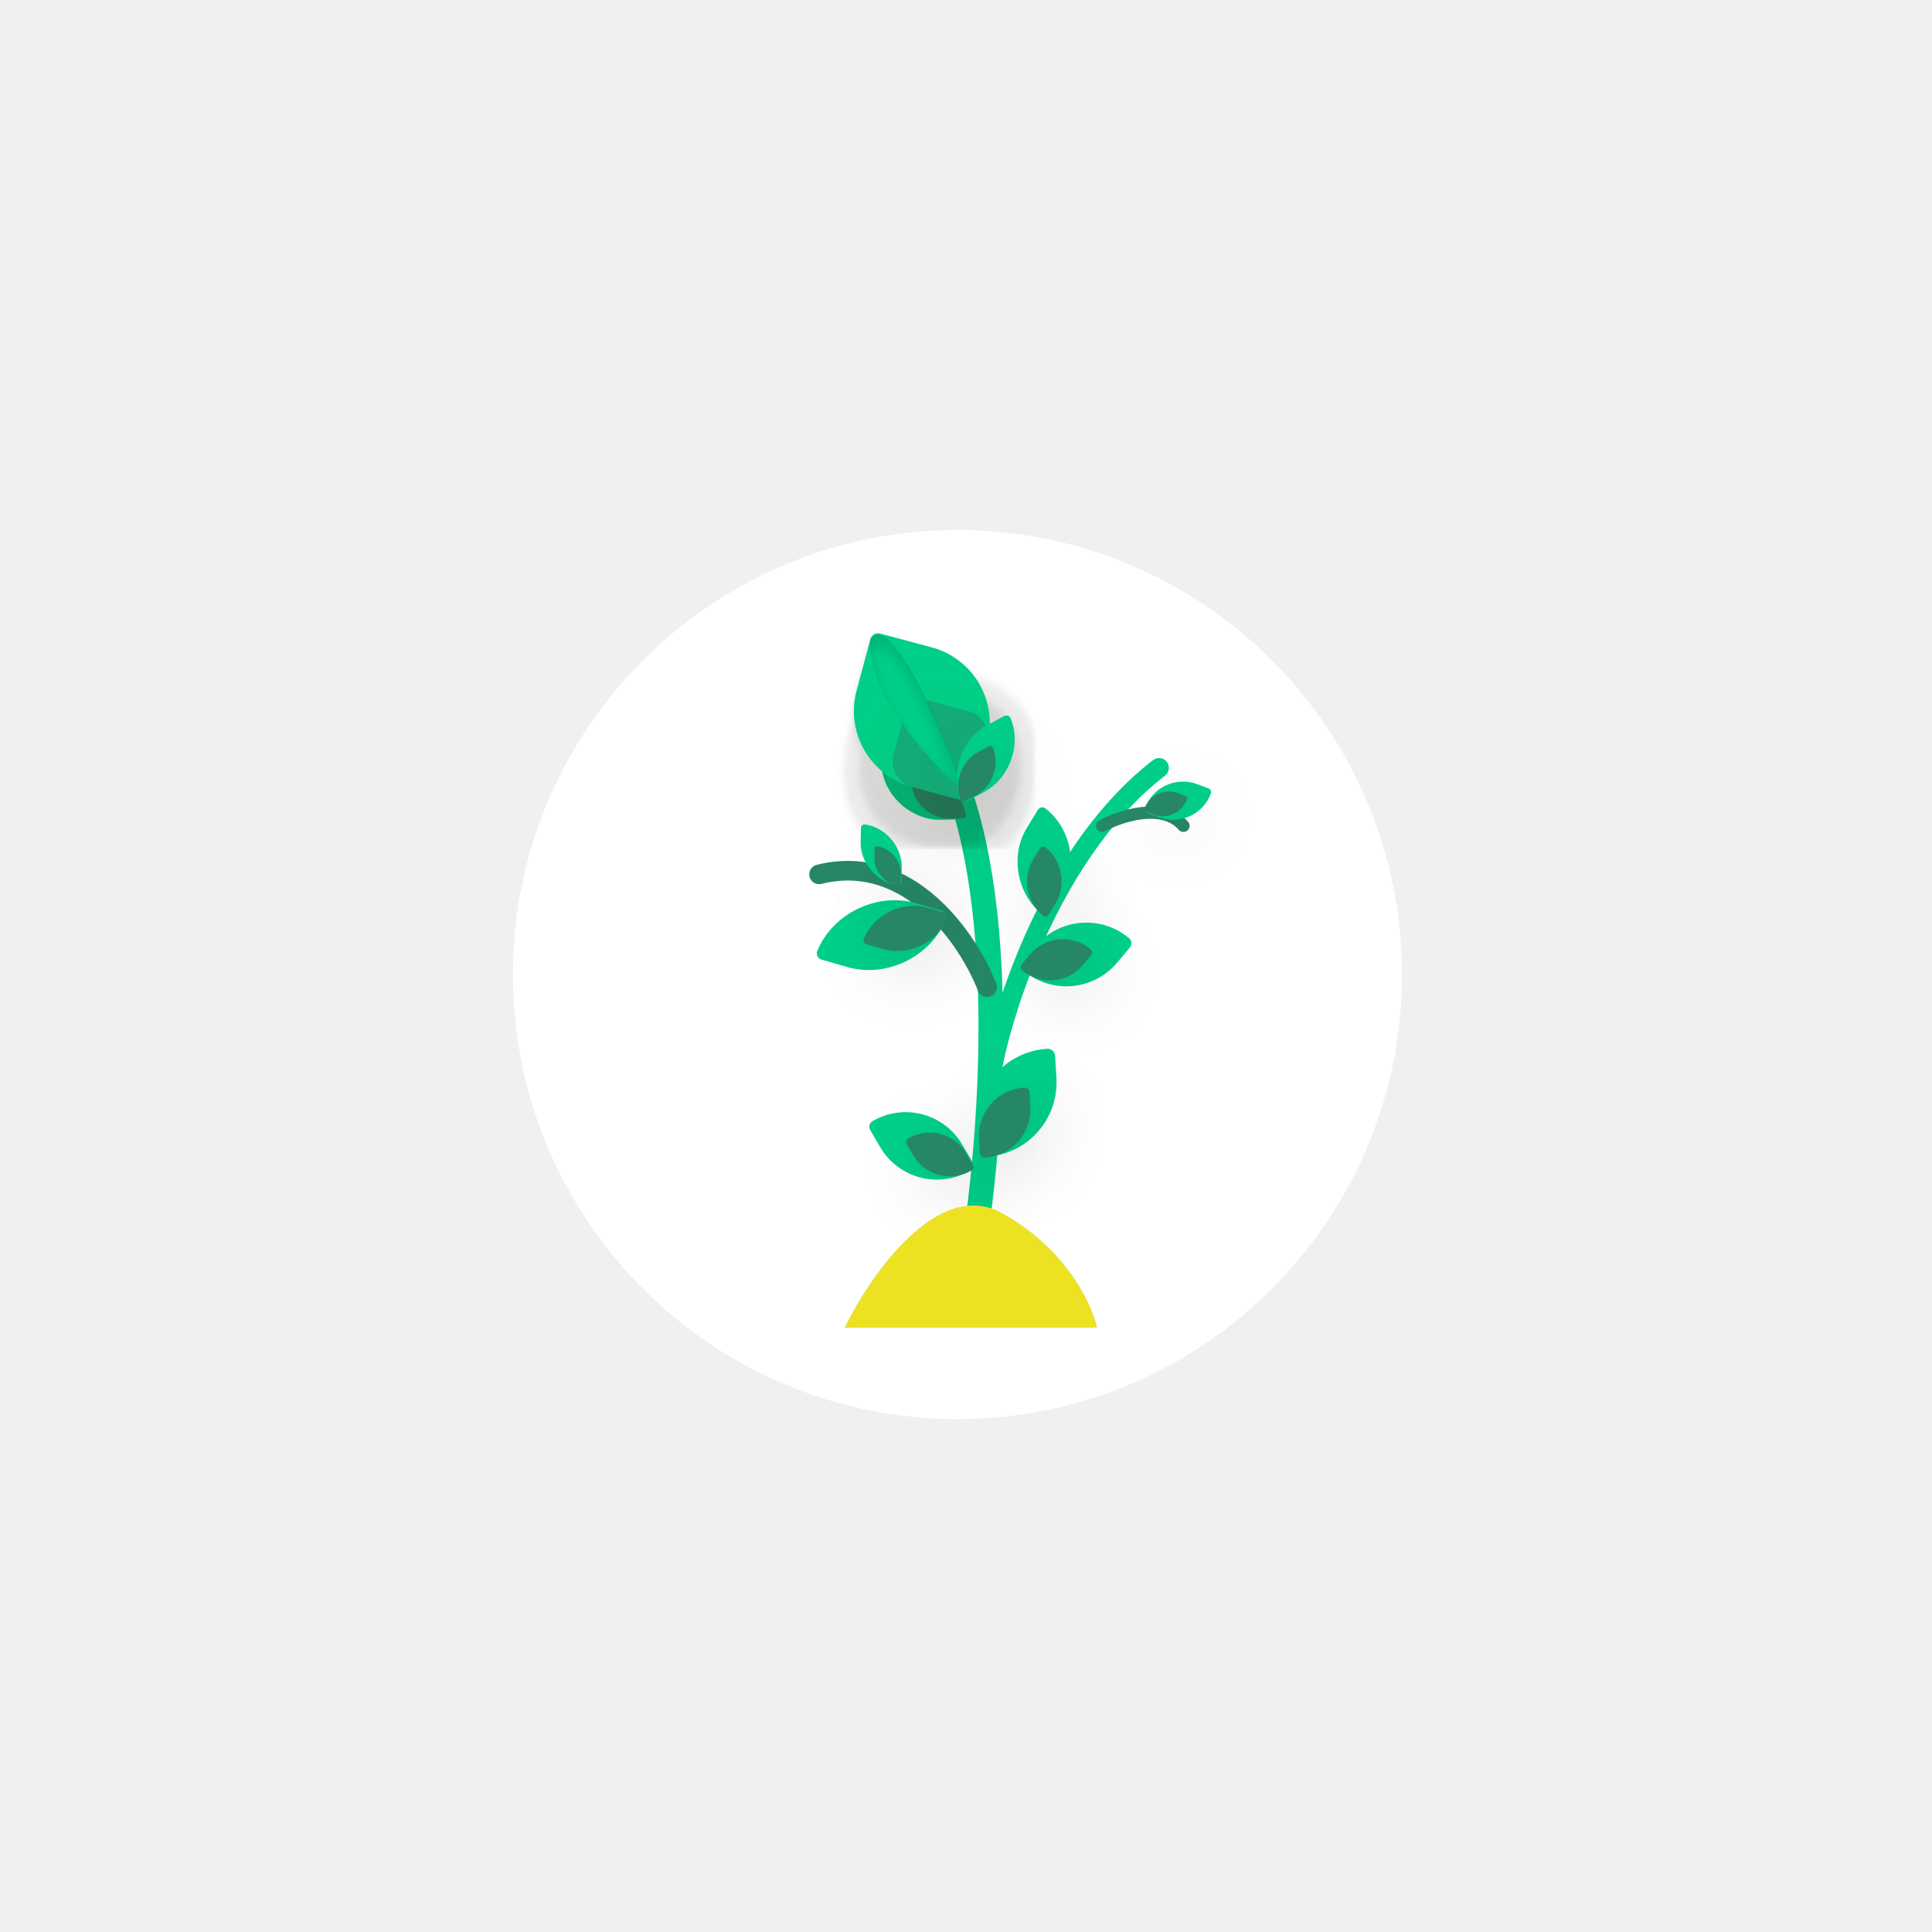
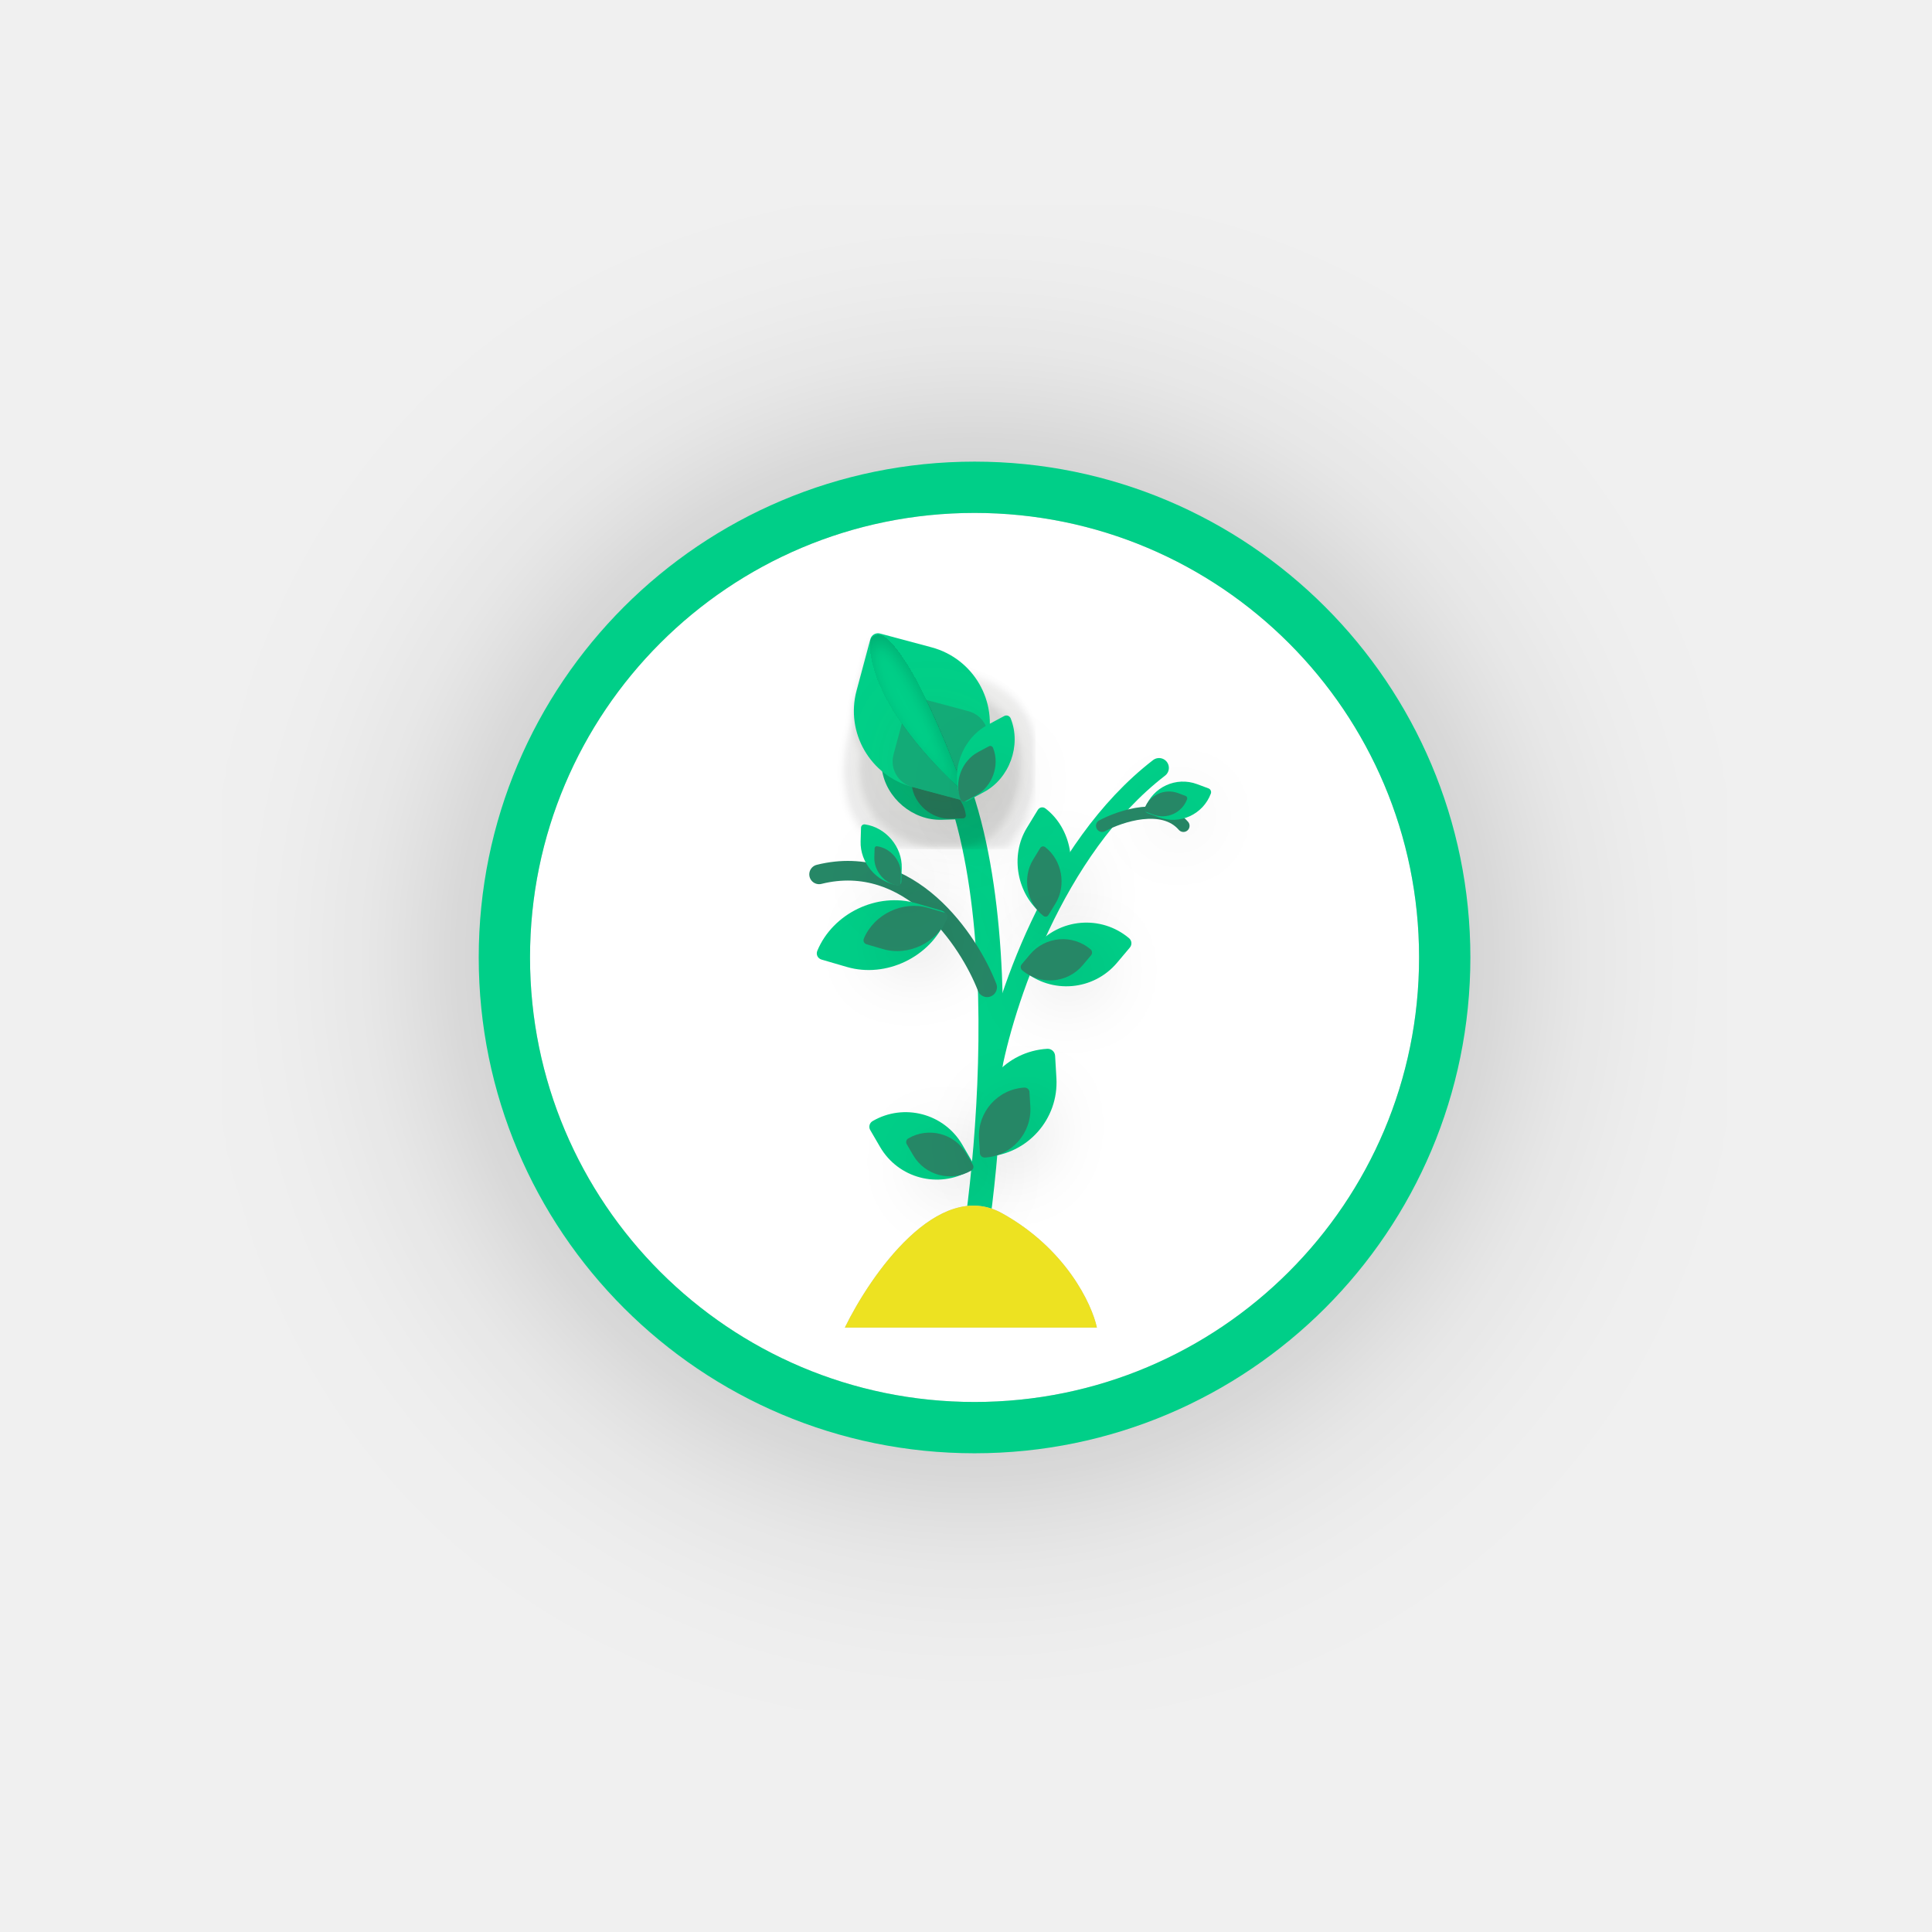
<svg xmlns="http://www.w3.org/2000/svg" width="113" height="113" viewBox="0 0 113 113" fill="none">
-   <circle cx="56" cy="57" r="26" fill="white" />
+   <g filter="url(#filter0_d)">
+     <path d="M83 56C83 70.359 71.359 82 57 82C42.641 82 31 70.359 31 56C31 41.641 42.641 30 57 30C71.359 30 83 41.641 83 56Z" fill="white" />
+     <path d="M57 83.5C72.188 83.5 84.5 71.188 84.5 56C84.5 40.812 72.188 28.5 57 28.5C41.812 28.5 29.5 40.812 29.5 56C29.5 71.188 41.812 83.5 57 83.5Z" stroke="#00CF88" stroke-width="3" />
+   </g>
  <path d="M56.35 76.065C57.427 72.156 60.28 50.822 54.09 42.222" stroke="#00CF88" stroke-width="1.437" stroke-linecap="round" />
-   <path d="M56.449 47.599C56.209 45.919 54.639 44.6 52.942 44.653L51.844 44.687C51.675 44.692 51.557 44.833 51.581 45.001V45.001C51.821 46.681 53.391 48.001 55.088 47.948L56.186 47.913C56.355 47.908 56.474 47.767 56.449 47.599V47.599Z" fill="#00CF88" />
-   <g filter="url(#filter0_d)">
-     <path d="M56.489 47.661C56.334 46.572 55.316 45.717 54.217 45.751L53.505 45.773C53.395 45.777 53.319 45.868 53.334 45.977V45.977C53.49 47.066 54.507 47.921 55.607 47.886L56.318 47.864C56.428 47.861 56.505 47.77 56.489 47.661V47.661Z" fill="#268766" />
+   <path d="M56.449 47.599C56.209 45.919 54.639 44.6 52.942 44.653L51.844 44.687C51.675 44.692 51.557 44.833 51.581 45.001C51.821 46.681 53.391 48.001 55.088 47.948L56.186 47.913C56.355 47.908 56.474 47.767 56.449 47.599Z" fill="#00CF88" />
+   <g filter="url(#filter1_d)">
+     <path d="M56.489 47.661C56.334 46.572 55.316 45.717 54.217 45.751L53.505 45.773C53.395 45.777 53.319 45.868 53.334 45.977C53.49 47.066 54.507 47.921 55.607 47.886L56.318 47.864C56.428 47.861 56.505 47.77 56.489 47.661Z" fill="#268766" />
  </g>
-   <g filter="url(#filter1_d)">
+   <g filter="url(#filter2_d)">
    <path d="M50.908 37.379C50.974 37.134 51.226 36.988 51.471 37.054L54.488 37.862C56.941 38.52 58.395 41.039 57.738 43.492L56.93 46.509C56.864 46.754 56.612 46.9 56.367 46.834L53.35 46.026C50.897 45.369 49.442 42.849 50.099 40.396L50.908 37.379Z" fill="#00CF88" />
-     <g opacity="0.5" filter="url(#filter2_d)">
+     <g opacity="0.5" filter="url(#filter3_d)">
      <path d="M56.662 41.604C57.473 41.823 57.958 42.663 57.744 43.478C57.743 43.482 57.742 43.486 57.741 43.491L56.932 46.508C56.867 46.753 56.615 46.898 56.37 46.833L53.353 46.024C53.348 46.023 53.344 46.022 53.34 46.021C52.529 45.801 52.042 44.959 52.258 44.147C52.259 44.142 52.26 44.138 52.261 44.134L53.07 41.117C53.135 40.872 53.387 40.726 53.632 40.792L56.649 41.6C56.654 41.601 56.658 41.602 56.662 41.604Z" fill="#268766" />
    </g>
  </g>
-   <g filter="url(#filter3_i)">
+   <g filter="url(#filter4_i)">
    <path d="M56.471 46.436C51.337 41.743 50.923 38.701 50.903 37.728C50.888 37.609 50.915 37.338 51.143 37.207C51.37 37.075 51.605 37.195 51.715 37.26C53.768 38.754 56.431 46.459 56.471 46.436Z" fill="#00CF88" />
  </g>
-   <path d="M56.725 68.472C54.894 69.539 52.544 68.919 51.477 67.088L50.899 66.096C50.792 65.913 50.854 65.678 51.037 65.571V65.571C52.868 64.504 55.218 65.124 56.285 66.954L56.863 67.947C56.97 68.13 56.908 68.365 56.725 68.472V68.472Z" fill="#00CF88" />
-   <g filter="url(#filter4_d)">
-     <path d="M56.811 68.464C55.624 69.155 54.102 68.754 53.41 67.567L53.036 66.924C52.966 66.806 53.007 66.653 53.125 66.584V66.584C54.312 65.893 55.834 66.294 56.526 67.481L56.901 68.124C56.97 68.242 56.929 68.395 56.811 68.464V68.464Z" fill="#268766" />
+   <path d="M56.725 68.472C54.894 69.539 52.544 68.919 51.477 67.088L50.899 66.096C50.792 65.913 50.854 65.678 51.037 65.571C52.868 64.504 55.218 65.124 56.285 66.954L56.863 67.947C56.97 68.13 56.908 68.365 56.725 68.472Z" fill="#00CF88" />
+   <g filter="url(#filter5_d)">
+     <path d="M56.811 68.464C55.624 69.155 54.102 68.754 53.41 67.567L53.036 66.924C52.966 66.806 53.007 66.653 53.125 66.584C54.312 65.893 55.834 66.294 56.526 67.481L56.901 68.124C56.97 68.242 56.929 68.395 56.811 68.464Z" fill="#268766" />
  </g>
  <path d="M57.963 62.824C58.673 58.83 61.633 49.657 67.791 44.912" stroke="#00CF88" stroke-width="1.149" stroke-linecap="round" />
  <path d="M57.736 57.744C56.67 54.993 53.213 49.819 47.908 51.14" stroke="#268766" stroke-width="1.149" stroke-linecap="round" />
-   <path d="M60.991 53.498C59.48 52.329 59.06 50.059 60.055 48.428L60.699 47.372C60.798 47.209 61.001 47.172 61.152 47.289V47.289C62.664 48.457 63.083 50.727 62.088 52.358L61.445 53.414C61.345 53.577 61.142 53.615 60.991 53.498V53.498Z" fill="#00CF88" />
-   <g filter="url(#filter5_d)">
-     <path d="M61.029 53.571C60.049 52.814 59.778 51.343 60.422 50.286L60.839 49.602C60.904 49.496 61.035 49.472 61.133 49.548V49.548C62.113 50.305 62.384 51.776 61.74 52.833L61.323 53.517C61.258 53.623 61.127 53.647 61.029 53.571V53.571Z" fill="#268766" />
+   <path d="M60.991 53.498C59.48 52.329 59.06 50.059 60.055 48.428L60.699 47.372C60.798 47.209 61.001 47.172 61.152 47.289C62.664 48.457 63.083 50.727 62.088 52.358L61.445 53.414C61.345 53.577 61.142 53.615 60.991 53.498Z" fill="#00CF88" />
+   <g filter="url(#filter6_d)">
+     <path d="M61.029 53.571C60.049 52.814 59.778 51.343 60.422 50.286L60.839 49.602C60.904 49.496 61.035 49.472 61.133 49.548C62.113 50.305 62.384 51.776 61.74 52.833L61.323 53.517C61.258 53.623 61.127 53.647 61.029 53.571Z" fill="#268766" />
  </g>
-   <path d="M56.197 46.706C55.564 45.131 56.265 43.203 57.761 42.401L58.729 41.882C58.878 41.801 59.051 41.864 59.114 42.022V42.022C59.746 43.597 59.046 45.525 57.55 46.327L56.582 46.846C56.432 46.927 56.26 46.864 56.197 46.706V46.706Z" fill="#00CF88" />
-   <g filter="url(#filter6_d)">
-     <path d="M56.193 46.779C55.783 45.758 56.237 44.509 57.206 43.989L57.833 43.653C57.93 43.6 58.042 43.641 58.083 43.743V43.743C58.493 44.764 58.039 46.013 57.07 46.533L56.442 46.87C56.346 46.922 56.234 46.881 56.193 46.779V46.779Z" fill="#268766" />
+   <path d="M56.197 46.706C55.564 45.131 56.265 43.203 57.761 42.401L58.729 41.882C58.878 41.801 59.051 41.864 59.114 42.022C59.746 43.597 59.046 45.525 57.55 46.327L56.582 46.846C56.432 46.927 56.26 46.864 56.197 46.706Z" fill="#00CF88" />
+   <g filter="url(#filter7_d)">
+     <path d="M56.193 46.779C55.783 45.758 56.237 44.509 57.206 43.989L57.833 43.653C57.93 43.6 58.042 43.641 58.083 43.743C58.493 44.764 58.039 46.013 57.07 46.533L56.442 46.87C56.346 46.922 56.234 46.881 56.193 46.779Z" fill="#268766" />
  </g>
-   <path d="M55.326 53.783C54.411 55.981 51.817 57.222 49.532 56.556L48.053 56.125C47.825 56.058 47.713 55.826 47.805 55.606V55.606C48.719 53.409 51.313 52.167 53.599 52.833L55.078 53.264C55.306 53.331 55.417 53.563 55.326 53.783V53.783Z" fill="#00CF88" />
-   <g filter="url(#filter7_d)">
-     <path d="M55.401 53.714C54.808 55.138 53.127 55.943 51.647 55.511L50.688 55.231C50.54 55.188 50.468 55.038 50.527 54.895V54.895C51.12 53.471 52.801 52.667 54.282 53.099L55.24 53.378C55.388 53.421 55.46 53.572 55.401 53.714V53.714Z" fill="#268766" />
+   <path d="M55.326 53.783C54.411 55.981 51.817 57.222 49.532 56.556L48.053 56.125C47.825 56.058 47.713 55.826 47.805 55.606C48.719 53.409 51.313 52.167 53.599 52.833L55.078 53.264C55.306 53.331 55.417 53.563 55.326 53.783Z" fill="#00CF88" />
+   <g filter="url(#filter8_d)">
+     <path d="M55.401 53.714C54.808 55.138 53.127 55.943 51.647 55.511L50.688 55.231C50.54 55.188 50.468 55.038 50.527 54.895C51.12 53.471 52.801 52.667 54.282 53.099L55.24 53.378C55.388 53.421 55.46 53.572 55.401 53.714Z" fill="#268766" />
  </g>
-   <path d="M52.487 51.772C51.261 51.597 50.298 50.45 50.336 49.212L50.361 48.41C50.365 48.286 50.468 48.2 50.59 48.218V48.218C51.817 48.393 52.78 49.539 52.742 50.778L52.717 51.58C52.713 51.703 52.61 51.789 52.487 51.772V51.772Z" fill="#00CF88" />
-   <g filter="url(#filter8_d)">
-     <path d="M52.532 51.8C51.737 51.687 51.113 50.944 51.138 50.142L51.154 49.622C51.156 49.542 51.223 49.486 51.302 49.497V49.497C52.097 49.611 52.721 50.354 52.696 51.156L52.68 51.676C52.678 51.756 52.611 51.812 52.532 51.8V51.8Z" fill="#268766" />
+   <path d="M52.487 51.772C51.261 51.597 50.298 50.45 50.336 49.212L50.361 48.41C50.365 48.286 50.468 48.2 50.59 48.218C51.817 48.393 52.78 49.539 52.742 50.778L52.717 51.58C52.713 51.703 52.61 51.789 52.487 51.772Z" fill="#00CF88" />
+   <g filter="url(#filter9_d)">
+     <path d="M52.532 51.8C51.737 51.687 51.113 50.944 51.138 50.142L51.154 49.622C51.156 49.542 51.223 49.486 51.302 49.497C52.097 49.611 52.721 50.354 52.696 51.156L52.68 51.676C52.678 51.756 52.611 51.812 52.532 51.8Z" fill="#268766" />
  </g>
-   <path d="M59.874 56.776C61.511 58.155 63.957 57.945 65.336 56.308L66.084 55.42C66.222 55.256 66.201 55.012 66.037 54.874V54.874C64.4 53.495 61.954 53.704 60.575 55.342L59.827 56.229C59.689 56.393 59.71 56.638 59.874 56.776V56.776Z" fill="#00CF88" />
-   <g filter="url(#filter9_d)">
-     <path d="M59.789 56.753C60.85 57.647 62.435 57.511 63.329 56.45L63.814 55.875C63.903 55.769 63.889 55.61 63.783 55.521V55.521C62.722 54.627 61.137 54.763 60.243 55.824L59.759 56.399C59.67 56.505 59.683 56.664 59.789 56.753V56.753Z" fill="#268766" />
+   <path d="M59.874 56.776C61.511 58.155 63.957 57.945 65.336 56.308L66.084 55.42C66.222 55.256 66.201 55.012 66.037 54.874C64.4 53.495 61.954 53.704 60.575 55.342L59.827 56.229C59.689 56.393 59.71 56.638 59.874 56.776Z" fill="#00CF88" />
+   <g filter="url(#filter10_d)">
+     <path d="M59.789 56.753C60.85 57.647 62.435 57.511 63.329 56.45L63.814 55.875C63.903 55.769 63.889 55.61 63.783 55.521C62.722 54.627 61.137 54.763 60.243 55.824L59.759 56.399C59.67 56.505 59.683 56.664 59.789 56.753Z" fill="#268766" />
  </g>
-   <path d="M57.694 67.657C60.096 67.516 61.929 65.456 61.788 63.054L61.712 61.752C61.698 61.512 61.492 61.329 61.252 61.343V61.343C58.851 61.483 57.018 63.544 57.158 65.946L57.234 67.247C57.248 67.487 57.454 67.671 57.694 67.657V67.657Z" fill="#00CF88" />
-   <g filter="url(#filter10_d)">
-     <path d="M57.609 67.703C59.165 67.612 60.353 66.277 60.262 64.721L60.212 63.877C60.203 63.722 60.07 63.603 59.914 63.612V63.612C58.358 63.703 57.17 65.038 57.261 66.594L57.31 67.438C57.319 67.594 57.453 67.713 57.609 67.703V67.703Z" fill="#268766" />
+   <path d="M57.694 67.657C60.096 67.516 61.929 65.456 61.788 63.054L61.712 61.752C61.698 61.512 61.492 61.329 61.252 61.343C58.851 61.483 57.018 63.544 57.158 65.946L57.234 67.247C57.248 67.487 57.454 67.671 57.694 67.657Z" fill="#00CF88" />
+   <g filter="url(#filter11_d)">
+     <path d="M57.609 67.703C59.165 67.612 60.353 66.277 60.262 64.721L60.212 63.877C60.203 63.722 60.07 63.603 59.914 63.612C58.358 63.703 57.17 65.038 57.261 66.594L57.31 67.438C57.319 67.594 57.453 67.713 57.609 67.703Z" fill="#268766" />
  </g>
  <path d="M58.608 70.962C54.867 68.887 50.92 74.556 49.414 77.649H64.156C63.865 76.285 62.349 73.036 58.608 70.962Z" fill="#C4C4C4" />
  <path d="M58.608 70.962C54.867 68.887 50.92 74.556 49.414 77.649H64.156C63.865 76.285 62.349 73.036 58.608 70.962Z" fill="#EDE221" />
  <path d="M64.462 48.301C65.545 47.72 68.012 46.906 69.217 48.301" stroke="#268766" stroke-width="0.718" stroke-linecap="round" />
-   <path d="M66.979 47.253C67.434 46.03 68.796 45.408 70.019 45.864L70.682 46.111C70.804 46.157 70.866 46.293 70.821 46.415V46.415C70.365 47.638 69.004 48.26 67.781 47.804L67.118 47.557C66.995 47.512 66.933 47.376 66.979 47.253V47.253Z" fill="#00CF88" />
-   <g filter="url(#filter11_d)">
-     <path d="M66.94 47.291C67.236 46.498 68.118 46.095 68.91 46.39L69.34 46.55C69.419 46.58 69.46 46.668 69.43 46.748V46.748C69.135 47.54 68.253 47.943 67.46 47.648L67.031 47.488C66.951 47.458 66.911 47.37 66.94 47.291V47.291Z" fill="#268766" />
+   <path d="M66.979 47.253C67.434 46.03 68.796 45.408 70.019 45.864L70.682 46.111C70.804 46.157 70.866 46.293 70.821 46.415C70.365 47.638 69.004 48.26 67.781 47.804L67.118 47.557C66.995 47.512 66.933 47.376 66.979 47.253Z" fill="#00CF88" />
+   <g filter="url(#filter12_d)">
+     <path d="M66.94 47.291C67.236 46.498 68.118 46.095 68.91 46.39L69.34 46.55C69.419 46.58 69.46 46.668 69.43 46.748C69.135 47.54 68.253 47.943 67.46 47.648L67.031 47.488C66.951 47.458 66.911 47.37 66.94 47.291Z" fill="#268766" />
  </g>
  <defs>
-     <filter id="filter0_d" x="50.222" y="42.64" width="10.935" height="9.913" filterUnits="userSpaceOnUse" color-interpolation-filters="sRGB">
+     <filter id="filter0_d" x="13" y="12" width="88" height="88" filterUnits="userSpaceOnUse" color-interpolation-filters="sRGB">
+       <feFlood flood-opacity="0" result="BackgroundImageFix" />
+       <feColorMatrix in="SourceAlpha" type="matrix" values="0 0 0 0 0 0 0 0 0 0 0 0 0 0 0 0 0 0 127 0" />
+       <feOffset />
+       <feGaussianBlur stdDeviation="7.5" />
+       <feColorMatrix type="matrix" values="0 0 0 0 0 0 0 0 0 0 0 0 0 0 0 0 0 0 0.25 0" />
+       <feBlend mode="normal" in2="BackgroundImageFix" result="effect1_dropShadow" />
+       <feBlend mode="normal" in="SourceGraphic" in2="effect1_dropShadow" result="shape" />
+     </filter>
+     <filter id="filter1_d" x="50.222" y="42.64" width="10.935" height="9.913" filterUnits="userSpaceOnUse" color-interpolation-filters="sRGB">
      <feFlood flood-opacity="0" result="BackgroundImageFix" />
      <feColorMatrix in="SourceAlpha" type="matrix" values="0 0 0 0 0 0 0 0 0 0 0 0 0 0 0 0 0 0 127 0" />
      <feOffset dx="0.778" dy="0.778" />
      <feGaussianBlur stdDeviation="1.944" />
      <feColorMatrix type="matrix" values="0 0 0 0 0 0 0 0 0 0 0 0 0 0 0 0 0 0 0.15 0" />
      <feBlend mode="normal" in2="BackgroundImageFix" result="effect1_dropShadow" />
      <feBlend mode="normal" in="SourceGraphic" in2="effect1_dropShadow" result="shape" />
    </filter>
-     <filter id="filter1_d" x="47.31" y="35.16" width="13.218" height="14.472" filterUnits="userSpaceOnUse" color-interpolation-filters="sRGB">
+     <filter id="filter2_d" x="47.31" y="35.16" width="13.218" height="14.472" filterUnits="userSpaceOnUse" color-interpolation-filters="sRGB">
      <feFlood flood-opacity="0" result="BackgroundImageFix" />
      <feColorMatrix in="SourceAlpha" type="matrix" values="0 0 0 0 0 0 0 0 0 0 0 0 0 0 0 0 0 0 127 0" />
      <feOffset dy="0.452" />
      <feGaussianBlur stdDeviation="0.226" />
      <feColorMatrix type="matrix" values="0 0 0 0 0 0 0 0 0 0 0 0 0 0 0 0 0 0 0.15 0" />
      <feBlend mode="normal" in2="BackgroundImageFix" result="effect1_dropShadow" />
      <feBlend mode="normal" in="SourceGraphic" in2="effect1_dropShadow" result="shape" />
    </filter>
-     <filter id="filter2_d" x="47.641" y="36.899" width="14.721" height="15.048" filterUnits="userSpaceOnUse" color-interpolation-filters="sRGB">
+     <filter id="filter3_d" x="47.641" y="36.899" width="14.721" height="15.048" filterUnits="userSpaceOnUse" color-interpolation-filters="sRGB">
      <feFlood flood-opacity="0" result="BackgroundImageFix" />
      <feColorMatrix in="SourceAlpha" type="matrix" values="0 0 0 0 0 0 0 0 0 0 0 0 0 0 0 0 0 0 127 0" />
      <feOffset dy="0.611" />
      <feGaussianBlur stdDeviation="1.528" />
      <feColorMatrix type="matrix" values="0 0 0 0 0.458 0 0 0 0 0.436 0 0 0 0 0.05 0 0 0 0.15 0" />
      <feBlend mode="normal" in2="BackgroundImageFix" result="effect1_dropShadow" />
      <feBlend mode="normal" in="SourceGraphic" in2="effect1_dropShadow" result="shape" />
    </filter>
-     <filter id="filter3_i" x="50.091" y="36.795" width="7.094" height="10.7" filterUnits="userSpaceOnUse" color-interpolation-filters="sRGB">
+     <filter id="filter4_i" x="50.091" y="36.795" width="7.094" height="10.7" filterUnits="userSpaceOnUse" color-interpolation-filters="sRGB">
      <feFlood flood-opacity="0" result="BackgroundImageFix" />
      <feBlend mode="normal" in="SourceGraphic" in2="BackgroundImageFix" result="shape" />
      <feColorMatrix in="SourceAlpha" type="matrix" values="0 0 0 0 0 0 0 0 0 0 0 0 0 0 0 0 0 0 127 0" result="hardAlpha" />
      <feOffset dy="0.452" />
      <feGaussianBlur stdDeviation="0.452" />
      <feComposite in2="hardAlpha" operator="arithmetic" k2="-1" k3="1" />
      <feColorMatrix type="matrix" values="0 0 0 0 0 0 0 0 0 0 0 0 0 0 0 0 0 0 0.15 0" />
      <feBlend mode="normal" in2="shape" result="effect1_innerShadow" />
    </filter>
-     <filter id="filter4_d" x="49.8" y="62.222" width="11.891" height="12.159" filterUnits="userSpaceOnUse" color-interpolation-filters="sRGB">
+     <filter id="filter5_d" x="49.8" y="62.222" width="11.891" height="12.159" filterUnits="userSpaceOnUse" color-interpolation-filters="sRGB">
      <feFlood flood-opacity="0" result="BackgroundImageFix" />
      <feColorMatrix in="SourceAlpha" type="matrix" values="0 0 0 0 0 0 0 0 0 0 0 0 0 0 0 0 0 0 127 0" />
      <feOffset dx="0.778" dy="0.778" />
      <feGaussianBlur stdDeviation="1.944" />
      <feColorMatrix type="matrix" values="0 0 0 0 0 0 0 0 0 0 0 0 0 0 0 0 0 0 0.15 0" />
      <feBlend mode="normal" in2="BackgroundImageFix" result="effect1_dropShadow" />
      <feBlend mode="normal" in="SourceGraphic" in2="effect1_dropShadow" result="shape" />
    </filter>
-     <filter id="filter5_d" x="56.962" y="46.393" width="9.793" height="11.888" filterUnits="userSpaceOnUse" color-interpolation-filters="sRGB">
+     <filter id="filter6_d" x="56.962" y="46.393" width="9.793" height="11.888" filterUnits="userSpaceOnUse" color-interpolation-filters="sRGB">
      <feFlood flood-opacity="0" result="BackgroundImageFix" />
      <feColorMatrix in="SourceAlpha" type="matrix" values="0 0 0 0 0 0 0 0 0 0 0 0 0 0 0 0 0 0 127 0" />
      <feOffset dx="0.778" dy="0.778" />
      <feGaussianBlur stdDeviation="1.944" />
      <feColorMatrix type="matrix" values="0 0 0 0 0 0 0 0 0 0 0 0 0 0 0 0 0 0 0.15 0" />
      <feBlend mode="normal" in2="BackgroundImageFix" result="effect1_dropShadow" />
      <feBlend mode="normal" in="SourceGraphic" in2="effect1_dropShadow" result="shape" />
    </filter>
-     <filter id="filter6_d" x="52.932" y="40.52" width="9.968" height="11.038" filterUnits="userSpaceOnUse" color-interpolation-filters="sRGB">
+     <filter id="filter7_d" x="52.932" y="40.52" width="9.968" height="11.038" filterUnits="userSpaceOnUse" color-interpolation-filters="sRGB">
      <feFlood flood-opacity="0" result="BackgroundImageFix" />
      <feColorMatrix in="SourceAlpha" type="matrix" values="0 0 0 0 0 0 0 0 0 0 0 0 0 0 0 0 0 0 127 0" />
      <feOffset dx="0.778" dy="0.778" />
      <feGaussianBlur stdDeviation="1.944" />
      <feColorMatrix type="matrix" values="0 0 0 0 0 0 0 0 0 0 0 0 0 0 0 0 0 0 0.15 0" />
      <feBlend mode="normal" in2="BackgroundImageFix" result="effect1_dropShadow" />
      <feBlend mode="normal" in="SourceGraphic" in2="effect1_dropShadow" result="shape" />
    </filter>
-     <filter id="filter7_d" x="47.396" y="49.872" width="12.691" height="10.421" filterUnits="userSpaceOnUse" color-interpolation-filters="sRGB">
+     <filter id="filter8_d" x="47.396" y="49.872" width="12.691" height="10.421" filterUnits="userSpaceOnUse" color-interpolation-filters="sRGB">
      <feFlood flood-opacity="0" result="BackgroundImageFix" />
      <feColorMatrix in="SourceAlpha" type="matrix" values="0 0 0 0 0 0 0 0 0 0 0 0 0 0 0 0 0 0 127 0" />
      <feOffset dx="0.778" dy="0.778" />
      <feGaussianBlur stdDeviation="1.944" />
      <feColorMatrix type="matrix" values="0 0 0 0 0 0 0 0 0 0 0 0 0 0 0 0 0 0 0.15 0" />
      <feBlend mode="normal" in2="BackgroundImageFix" result="effect1_dropShadow" />
      <feBlend mode="normal" in="SourceGraphic" in2="effect1_dropShadow" result="shape" />
    </filter>
-     <filter id="filter8_d" x="48.027" y="46.385" width="9.336" height="10.082" filterUnits="userSpaceOnUse" color-interpolation-filters="sRGB">
+     <filter id="filter9_d" x="48.027" y="46.385" width="9.336" height="10.082" filterUnits="userSpaceOnUse" color-interpolation-filters="sRGB">
      <feFlood flood-opacity="0" result="BackgroundImageFix" />
      <feColorMatrix in="SourceAlpha" type="matrix" values="0 0 0 0 0 0 0 0 0 0 0 0 0 0 0 0 0 0 127 0" />
      <feOffset dx="0.778" dy="0.778" />
      <feGaussianBlur stdDeviation="1.944" />
      <feColorMatrix type="matrix" values="0 0 0 0 0 0 0 0 0 0 0 0 0 0 0 0 0 0 0.15 0" />
      <feBlend mode="normal" in2="BackgroundImageFix" result="effect1_dropShadow" />
      <feBlend mode="normal" in="SourceGraphic" in2="effect1_dropShadow" result="shape" />
    </filter>
-     <filter id="filter9_d" x="56.487" y="50.792" width="12.154" height="12.245" filterUnits="userSpaceOnUse" color-interpolation-filters="sRGB">
+     <filter id="filter10_d" x="56.487" y="50.792" width="12.154" height="12.245" filterUnits="userSpaceOnUse" color-interpolation-filters="sRGB">
      <feFlood flood-opacity="0" result="BackgroundImageFix" />
      <feColorMatrix in="SourceAlpha" type="matrix" values="0 0 0 0 0 0 0 0 0 0 0 0 0 0 0 0 0 0 127 0" />
      <feOffset dx="0.778" dy="0.778" />
      <feGaussianBlur stdDeviation="1.944" />
      <feColorMatrix type="matrix" values="0 0 0 0 0 0 0 0 0 0 0 0 0 0 0 0 0 0 0.15 0" />
      <feBlend mode="normal" in2="BackgroundImageFix" result="effect1_dropShadow" />
      <feBlend mode="normal" in="SourceGraphic" in2="effect1_dropShadow" result="shape" />
    </filter>
-     <filter id="filter10_d" x="53.986" y="60.485" width="11.106" height="11.9" filterUnits="userSpaceOnUse" color-interpolation-filters="sRGB">
+     <filter id="filter11_d" x="53.986" y="60.485" width="11.106" height="11.9" filterUnits="userSpaceOnUse" color-interpolation-filters="sRGB">
      <feFlood flood-opacity="0" result="BackgroundImageFix" />
      <feColorMatrix in="SourceAlpha" type="matrix" values="0 0 0 0 0 0 0 0 0 0 0 0 0 0 0 0 0 0 127 0" />
      <feOffset dx="0.778" dy="0.778" />
      <feGaussianBlur stdDeviation="1.944" />
      <feColorMatrix type="matrix" values="0 0 0 0 0 0 0 0 0 0 0 0 0 0 0 0 0 0 0.15 0" />
      <feBlend mode="normal" in2="BackgroundImageFix" result="effect1_dropShadow" />
      <feBlend mode="normal" in="SourceGraphic" in2="effect1_dropShadow" result="shape" />
    </filter>
-     <filter id="filter11_d" x="63.777" y="42.745" width="10.373" height="10.103" filterUnits="userSpaceOnUse" color-interpolation-filters="sRGB">
+     <filter id="filter12_d" x="63.821" y="43.183" width="10.285" height="9.227" filterUnits="userSpaceOnUse" color-interpolation-filters="sRGB">
      <feFlood flood-opacity="0" result="BackgroundImageFix" />
      <feColorMatrix in="SourceAlpha" type="matrix" values="0 0 0 0 0 0 0 0 0 0 0 0 0 0 0 0 0 0 127 0" />
      <feOffset dx="0.778" dy="0.778" />
      <feGaussianBlur stdDeviation="1.944" />
      <feColorMatrix type="matrix" values="0 0 0 0 0 0 0 0 0 0 0 0 0 0 0 0 0 0 0.15 0" />
      <feBlend mode="normal" in2="BackgroundImageFix" result="effect1_dropShadow" />
      <feBlend mode="normal" in="SourceGraphic" in2="effect1_dropShadow" result="shape" />
    </filter>
  </defs>
</svg>
